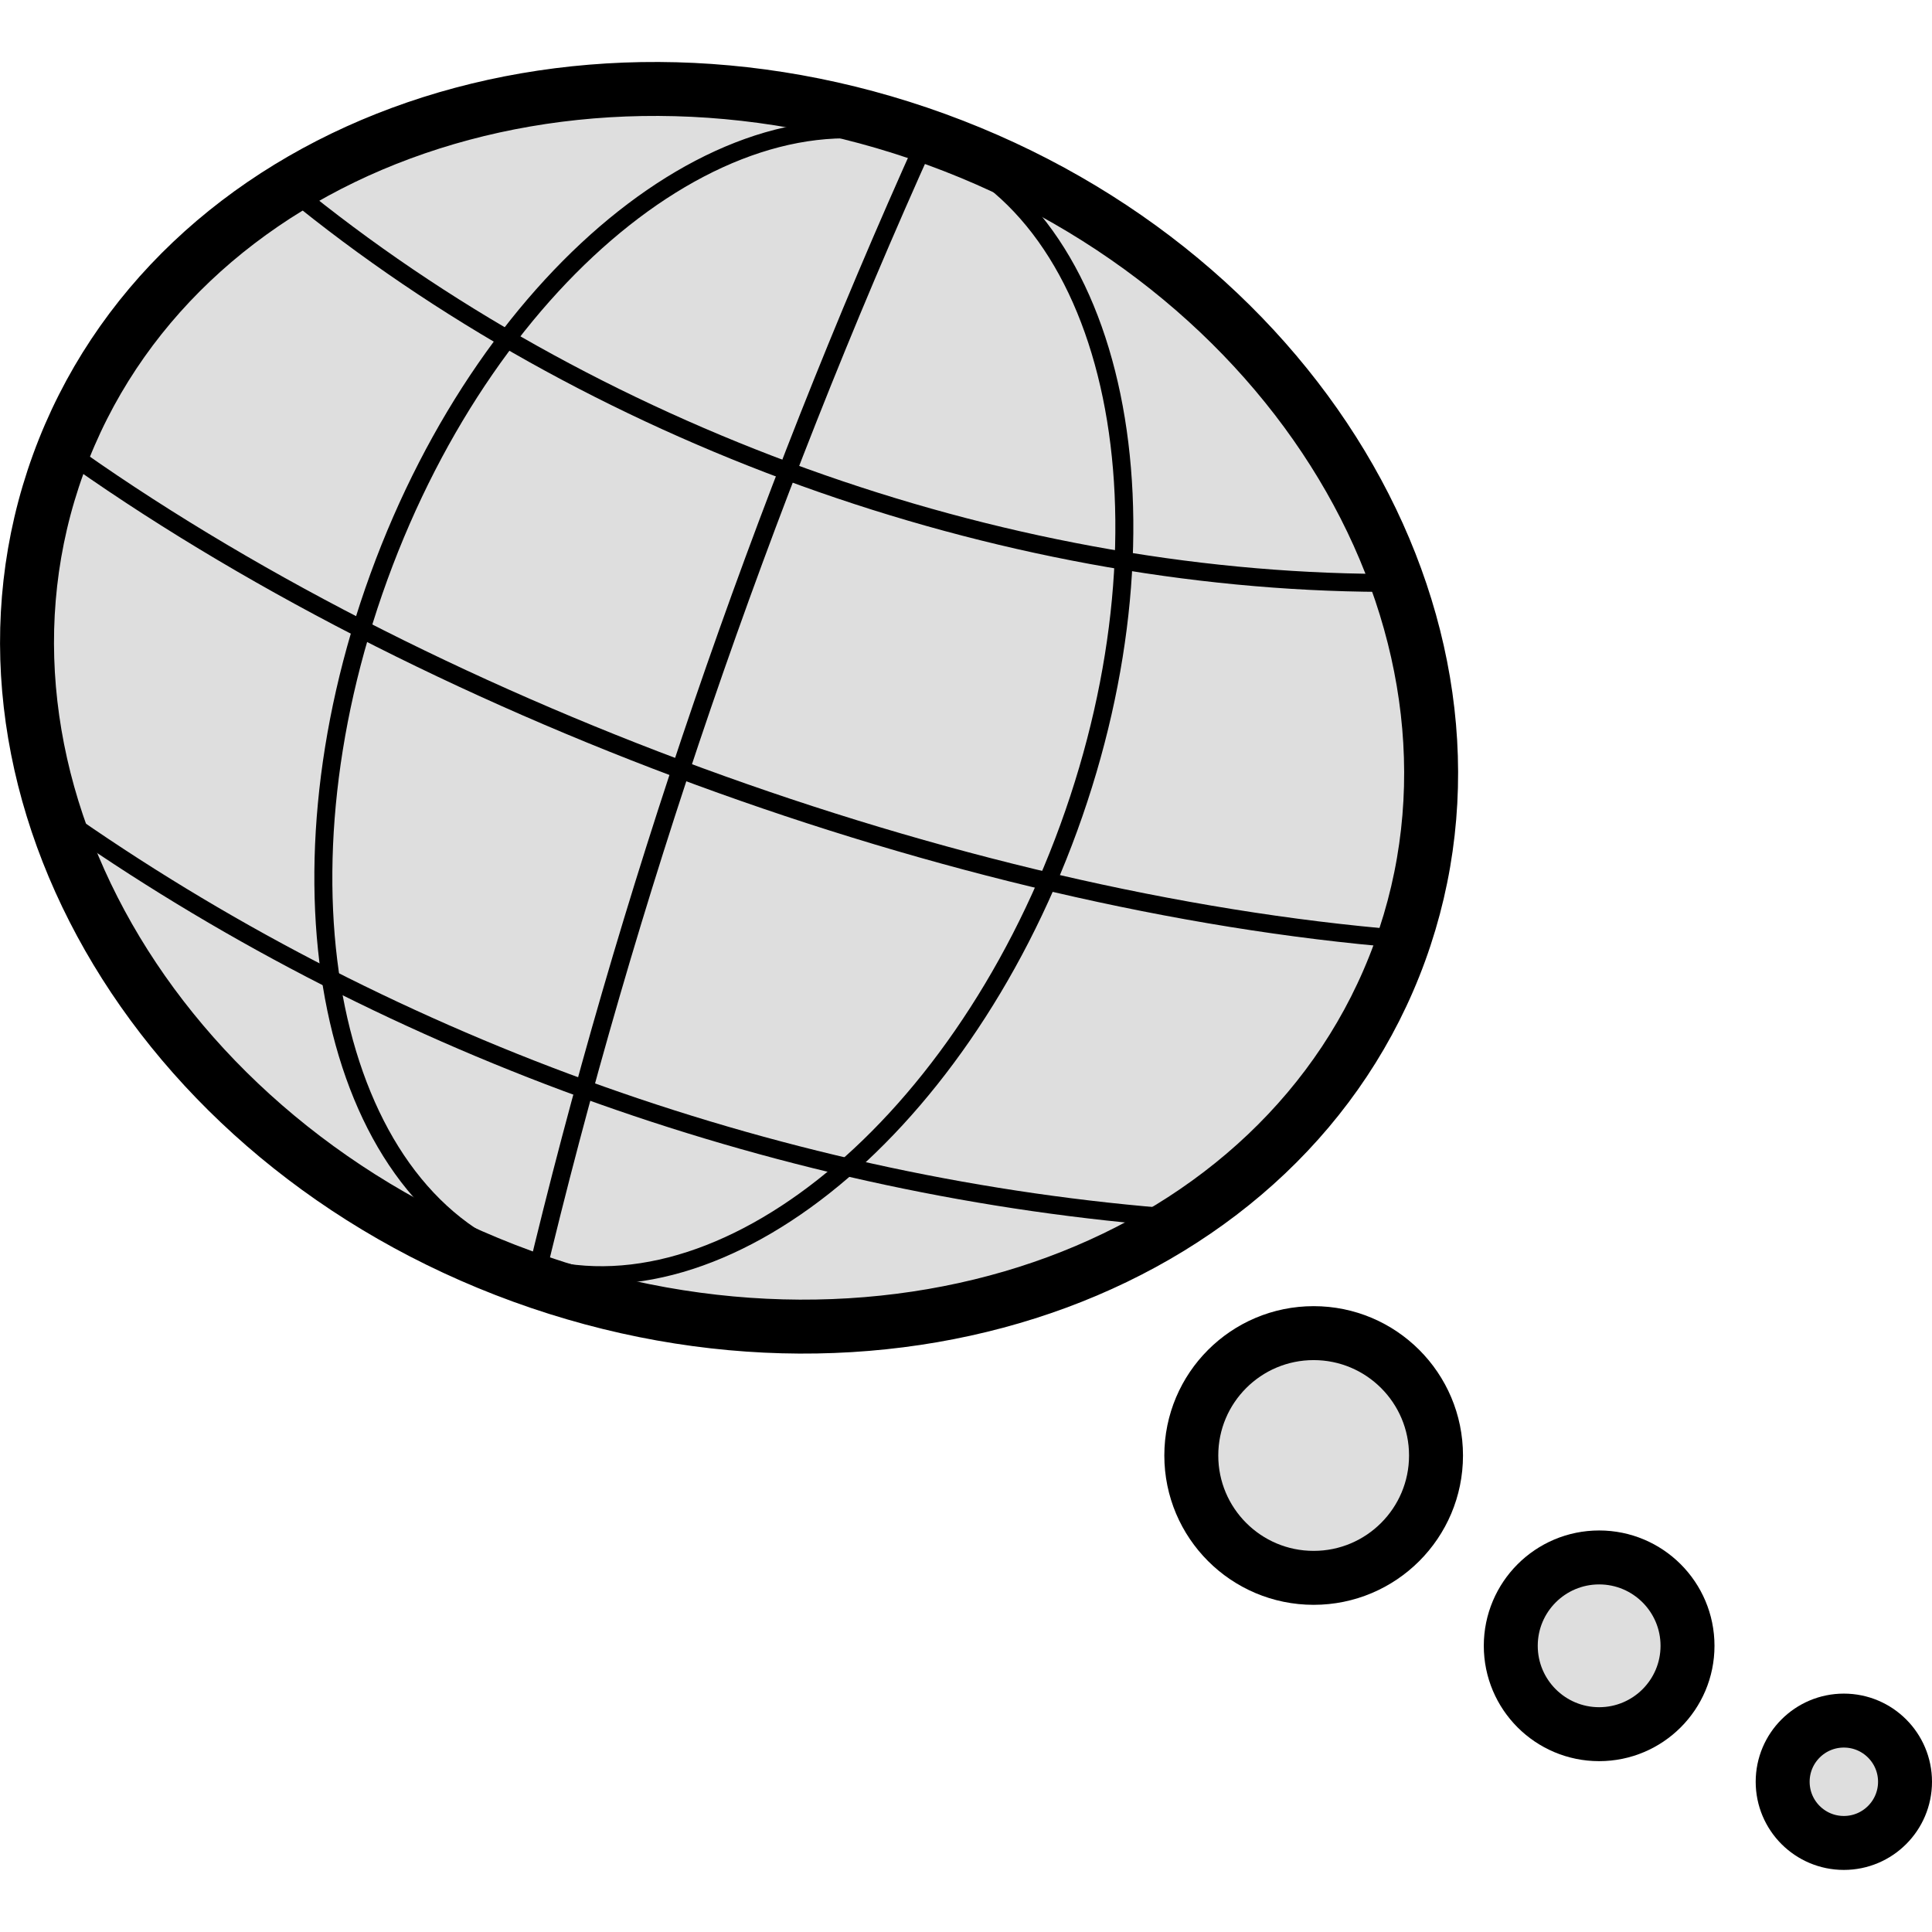
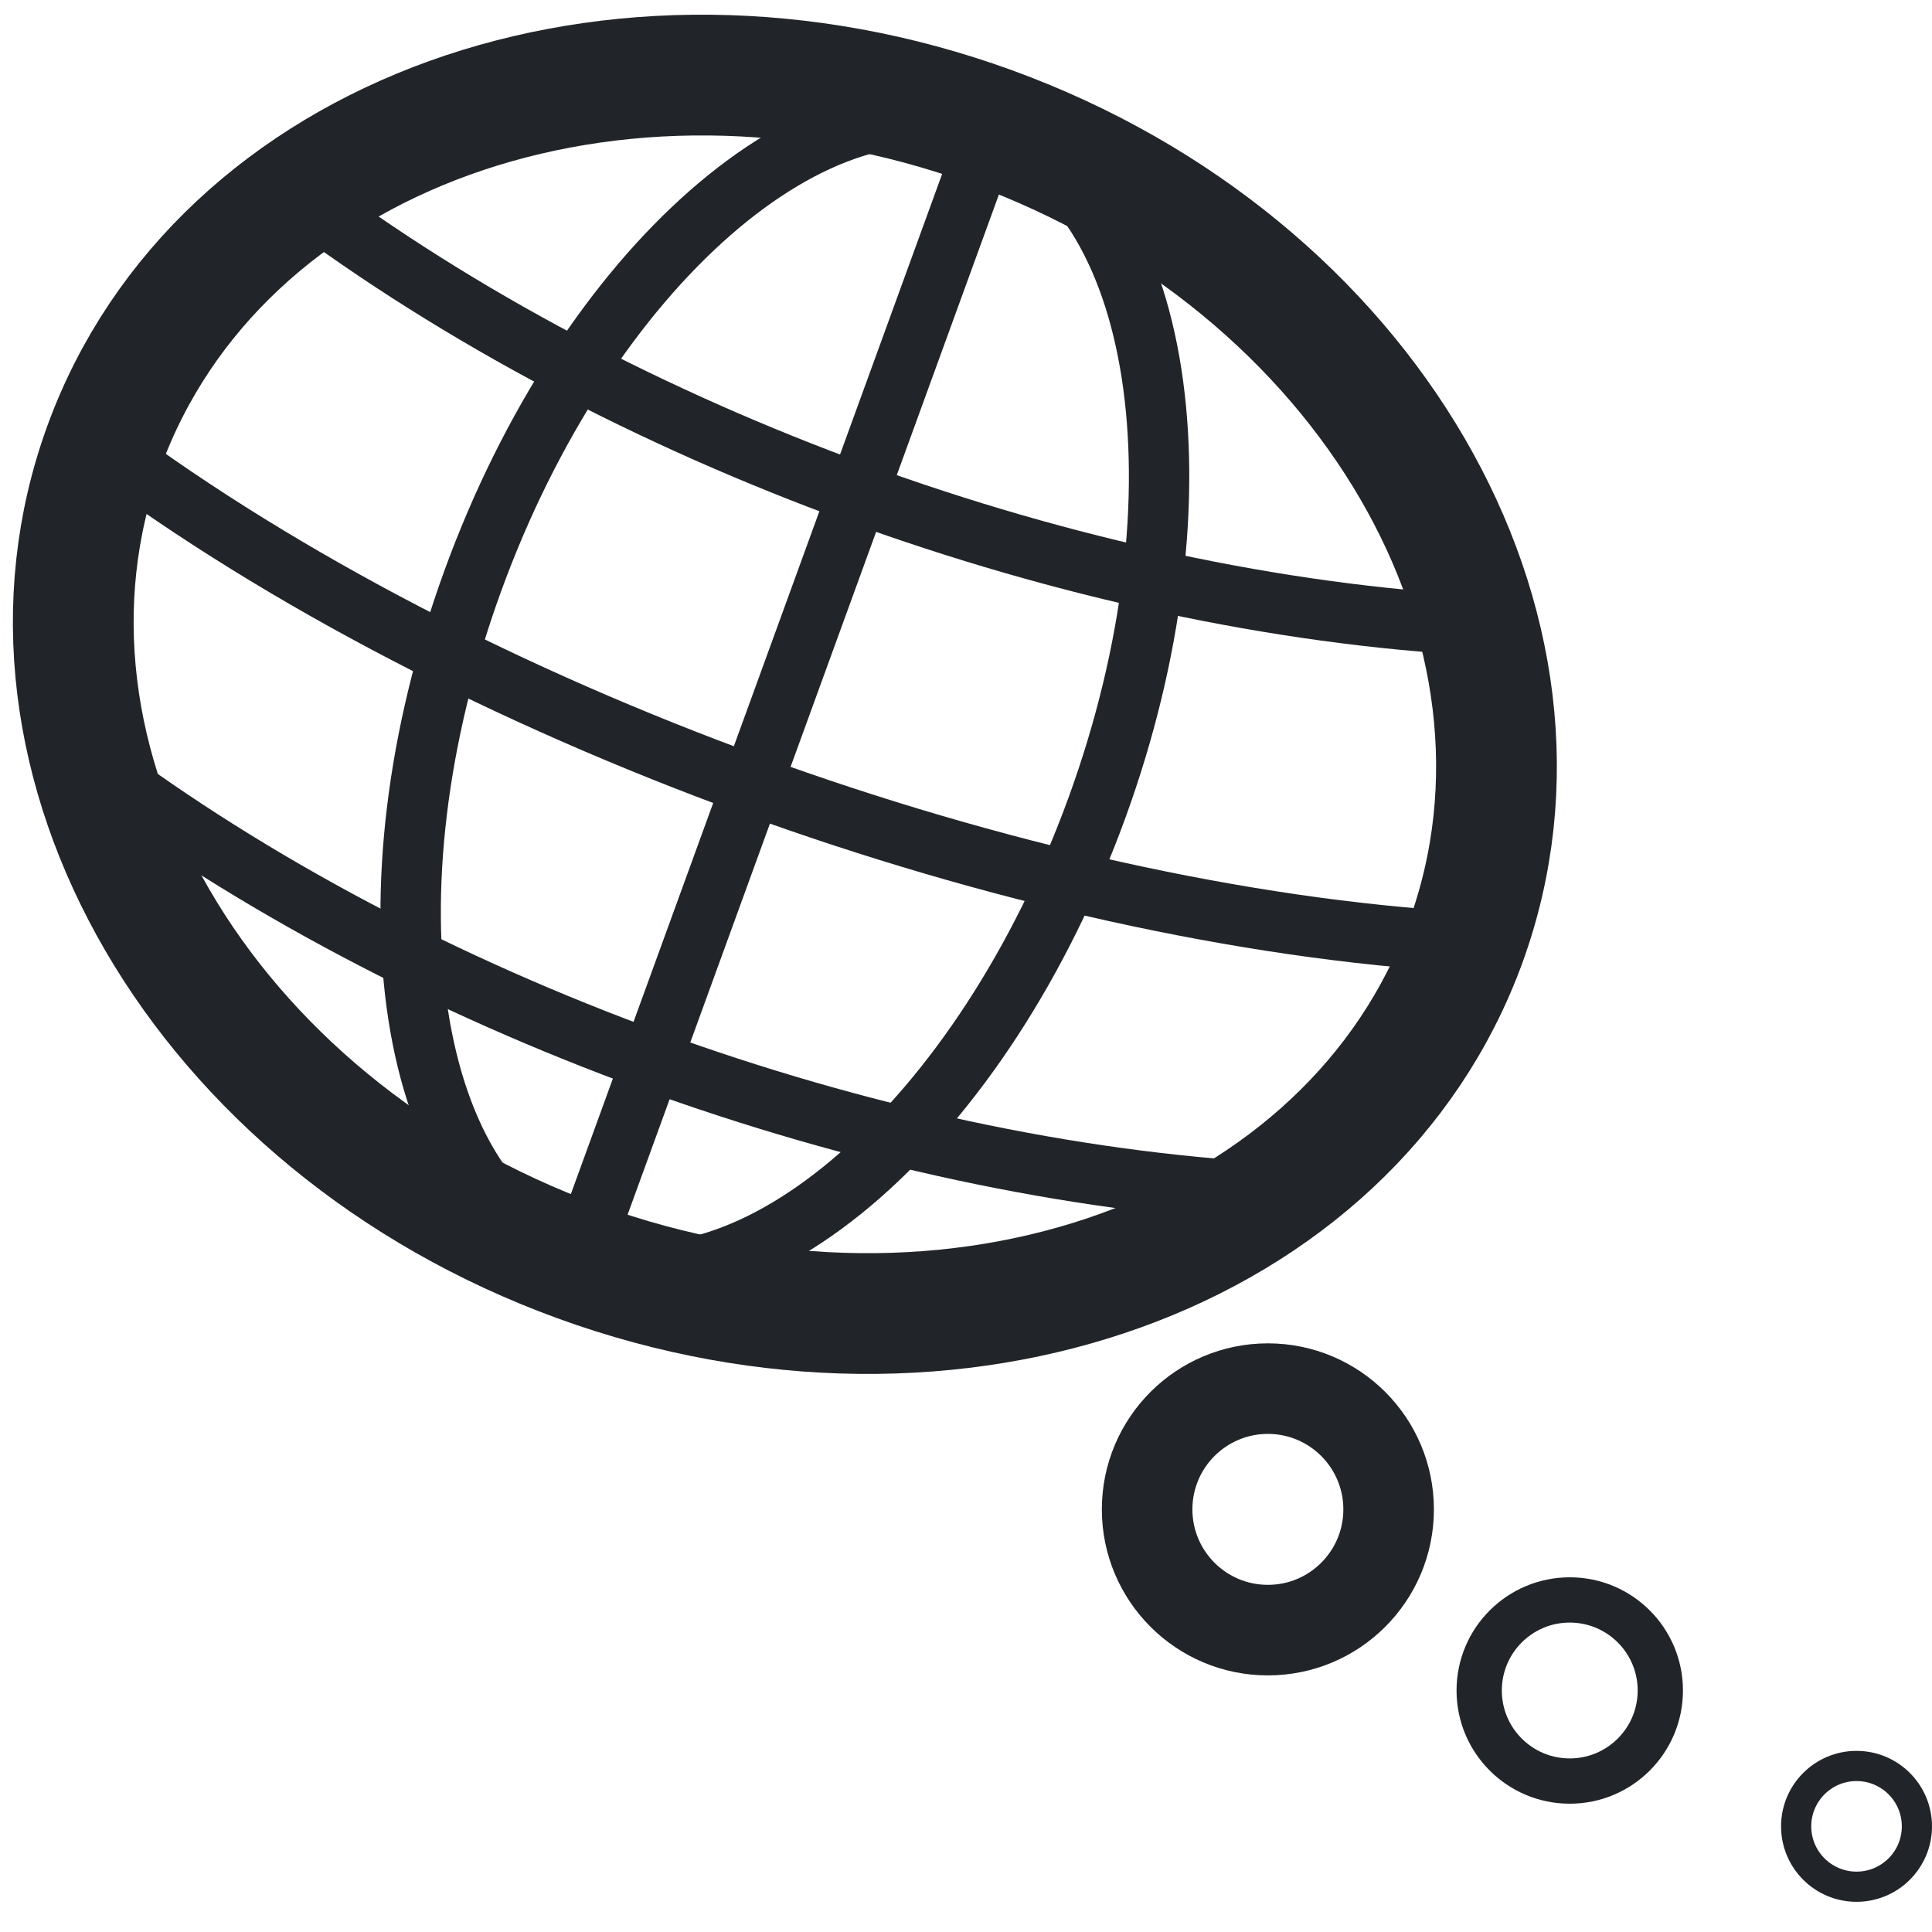
- <svg xmlns="http://www.w3.org/2000/svg" width="16" height="16" viewBox="0 0 107.432 100.528">
-   <g transform="translate(-41.59 -94.407)">
-     <ellipse cx="-121.748" cy="94.363" rx="39.688" ry="33.64" fill-opacity=".13" stroke="#000" stroke-width="3" transform="scale(-1 1) rotate(-20)" />
-     <ellipse cx="-121.37" cy="94.174" rx="20.411" ry="33.073" fill="none" stroke="#000" transform="scale(-1 1) rotate(-20)" />
-     <path d="M-81.859 93.448a69.359 27.592 0 0 1-79.448.197M-89.001 75.617a69.359 46.869 0 0 1-64.497-.2M-89.687 112.996a95.628 71.626 0 0 1-65.347-.54" fill="none" stroke="#000" transform="scale(-1 1) rotate(-20)" />
-     <path d="M-121.243 60.781a47.814 132.103 0 0 1-1.285 67.373" fill="none" stroke="#000" transform="scale(-1 1) rotate(-20)" />
-     <circle cx="-114.638" cy="171.89" r="6.804" fill-opacity=".13" stroke="#000" stroke-width="3" transform="scale(-1 1)" />
-     <circle cx="-130.513" cy="182.473" r="4.914" fill-opacity=".13" stroke="#000" stroke-width="3" transform="scale(-1 1)" />
-     <circle cx="-144.12" cy="190.033" r="3.402" fill-opacity=".13" stroke="#000" stroke-width="3" transform="scale(-1 1)" />
+ <svg xmlns="http://www.w3.org/2000/svg" width="16" height="16" fill="none" stroke="#212529">
+   <g transform="translate(6.5 5.75) rotate(20)">
+     <ellipse rx="6" ry="5" />
+     <g stroke-width=".5">
+       <ellipse rx="2.75" ry="5" />
+       <path d="M-6 0 A10 4 0 0 0 6 0 M-5.2 -2.5 A10 5 0 0 0 5.2 -2.5 M-5.2 2.5 A10 5 0 0 0 5.2 2.5 M0 -5 V5" stroke-width=".5" />
+     </g>
  </g>
+   <circle cx="10.5" cy="12.5" r="1" stroke-width="0.75" />
+   <circle cx="13" cy="14" r="0.75" stroke-width="0.375" />
+   <circle cx="15.375" cy="15.125" r="0.5" stroke-width="0.25" />
</svg>
